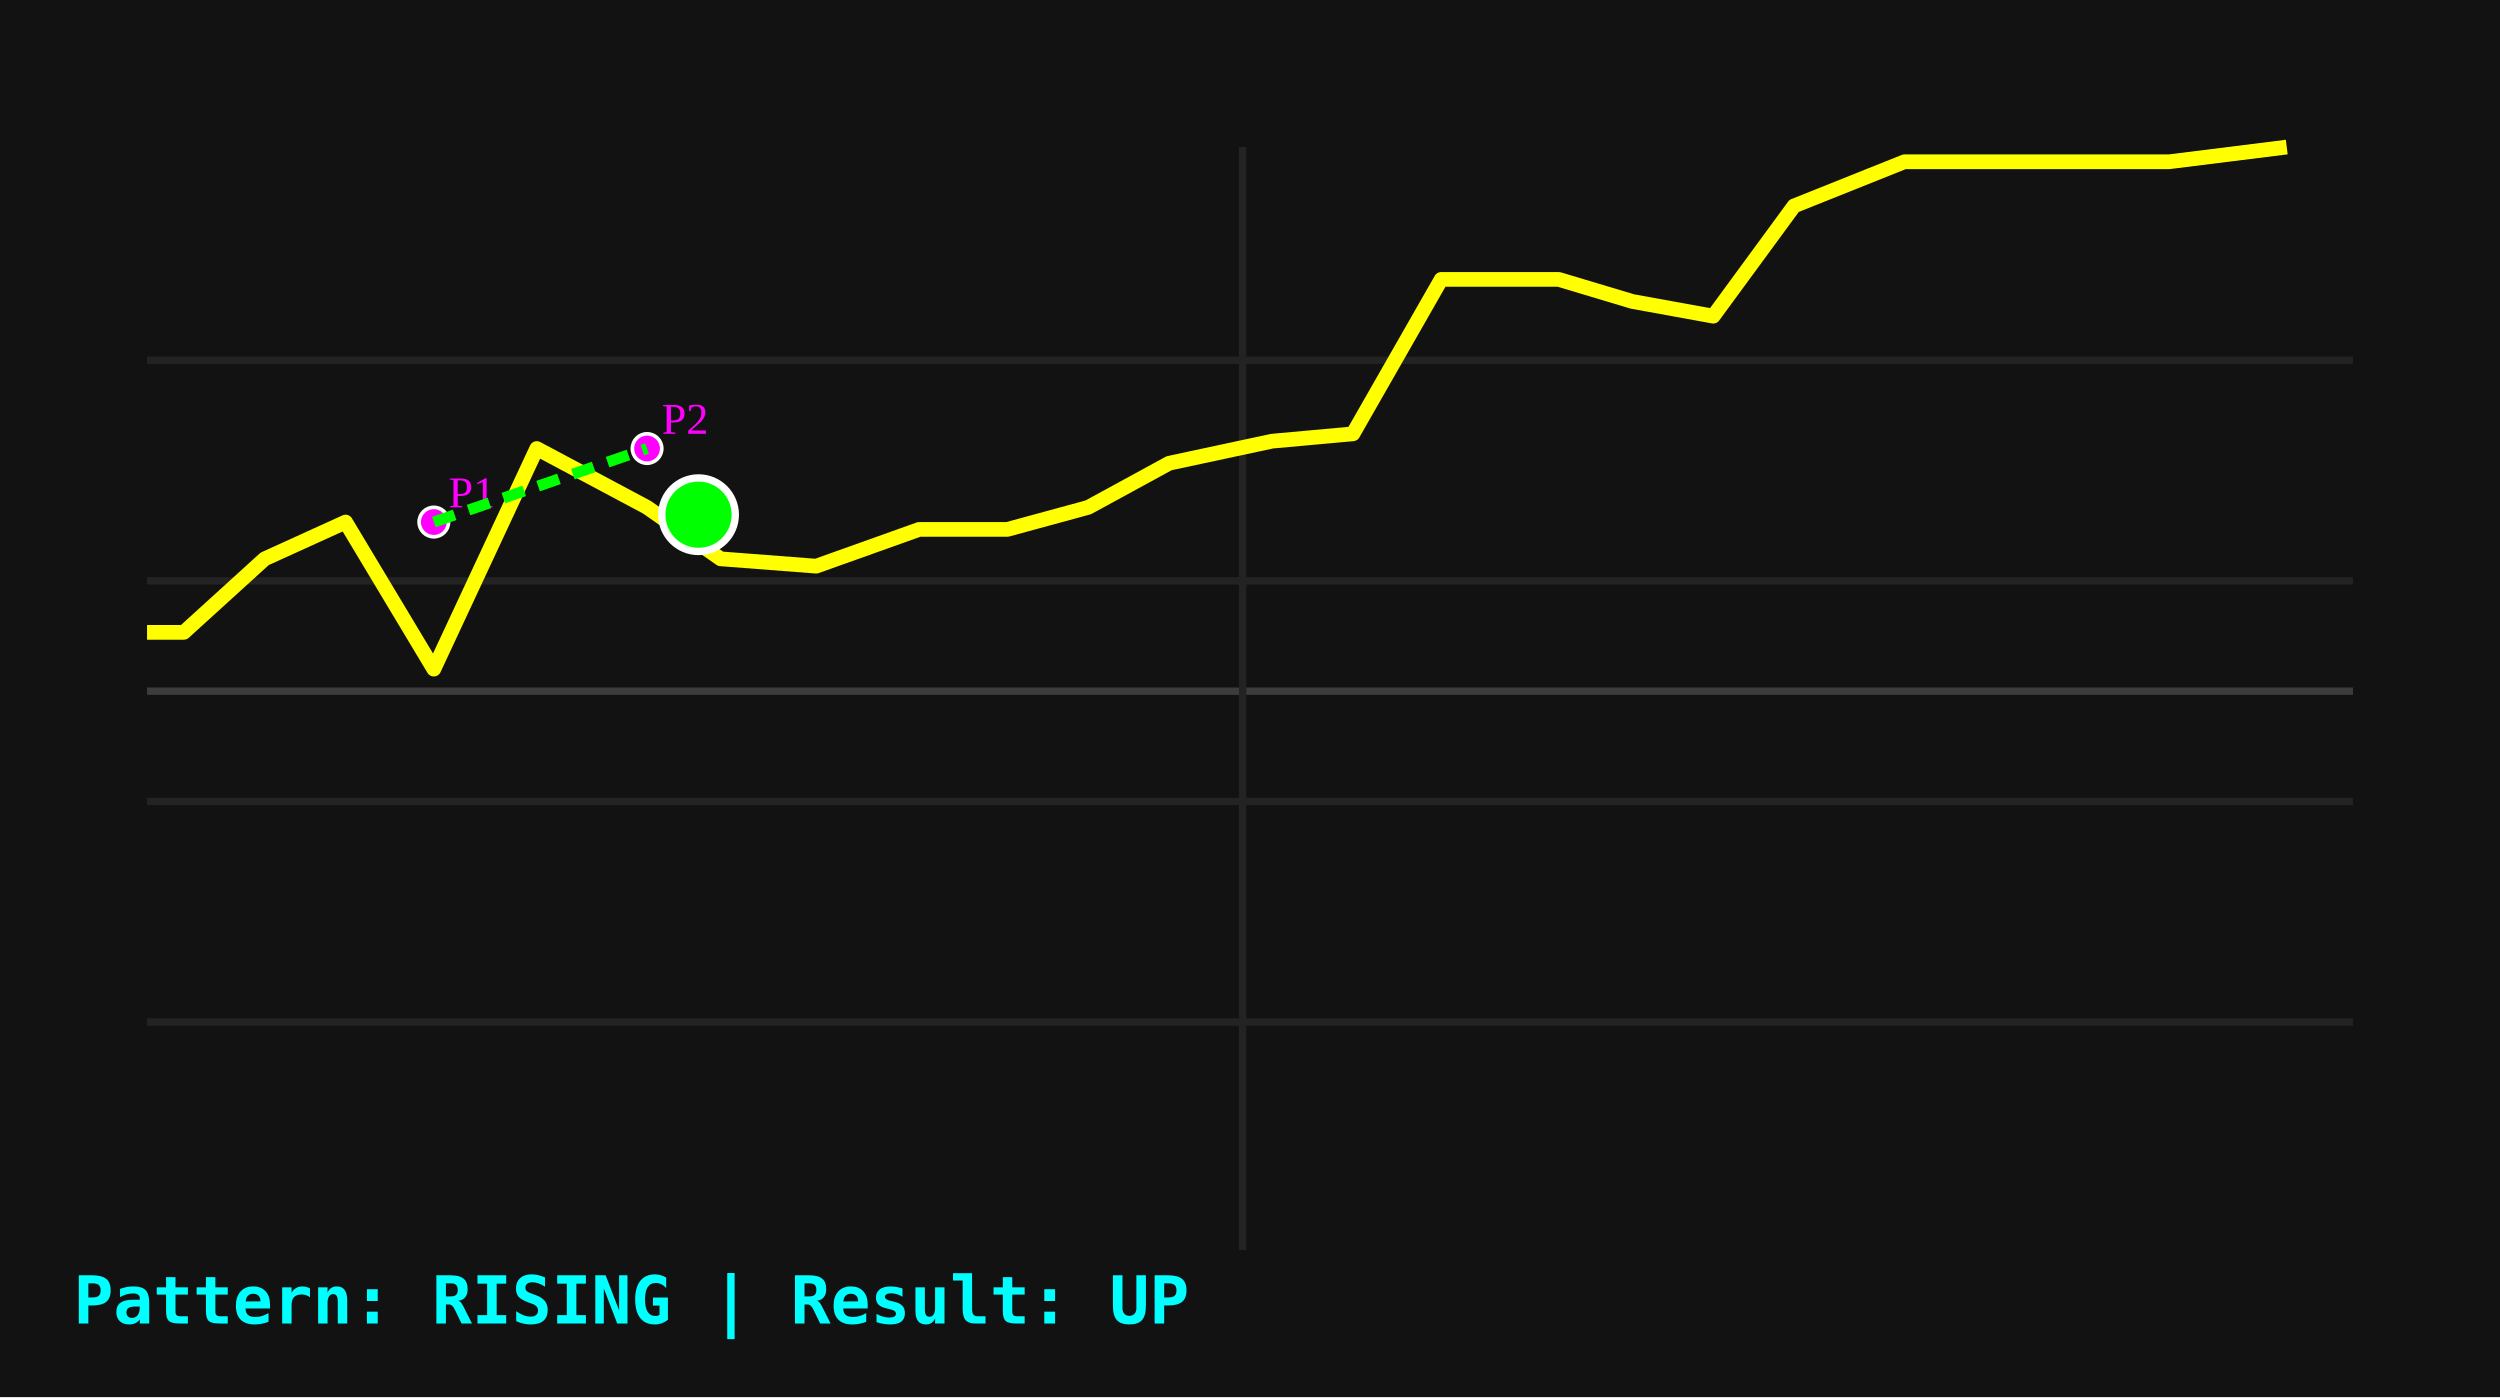
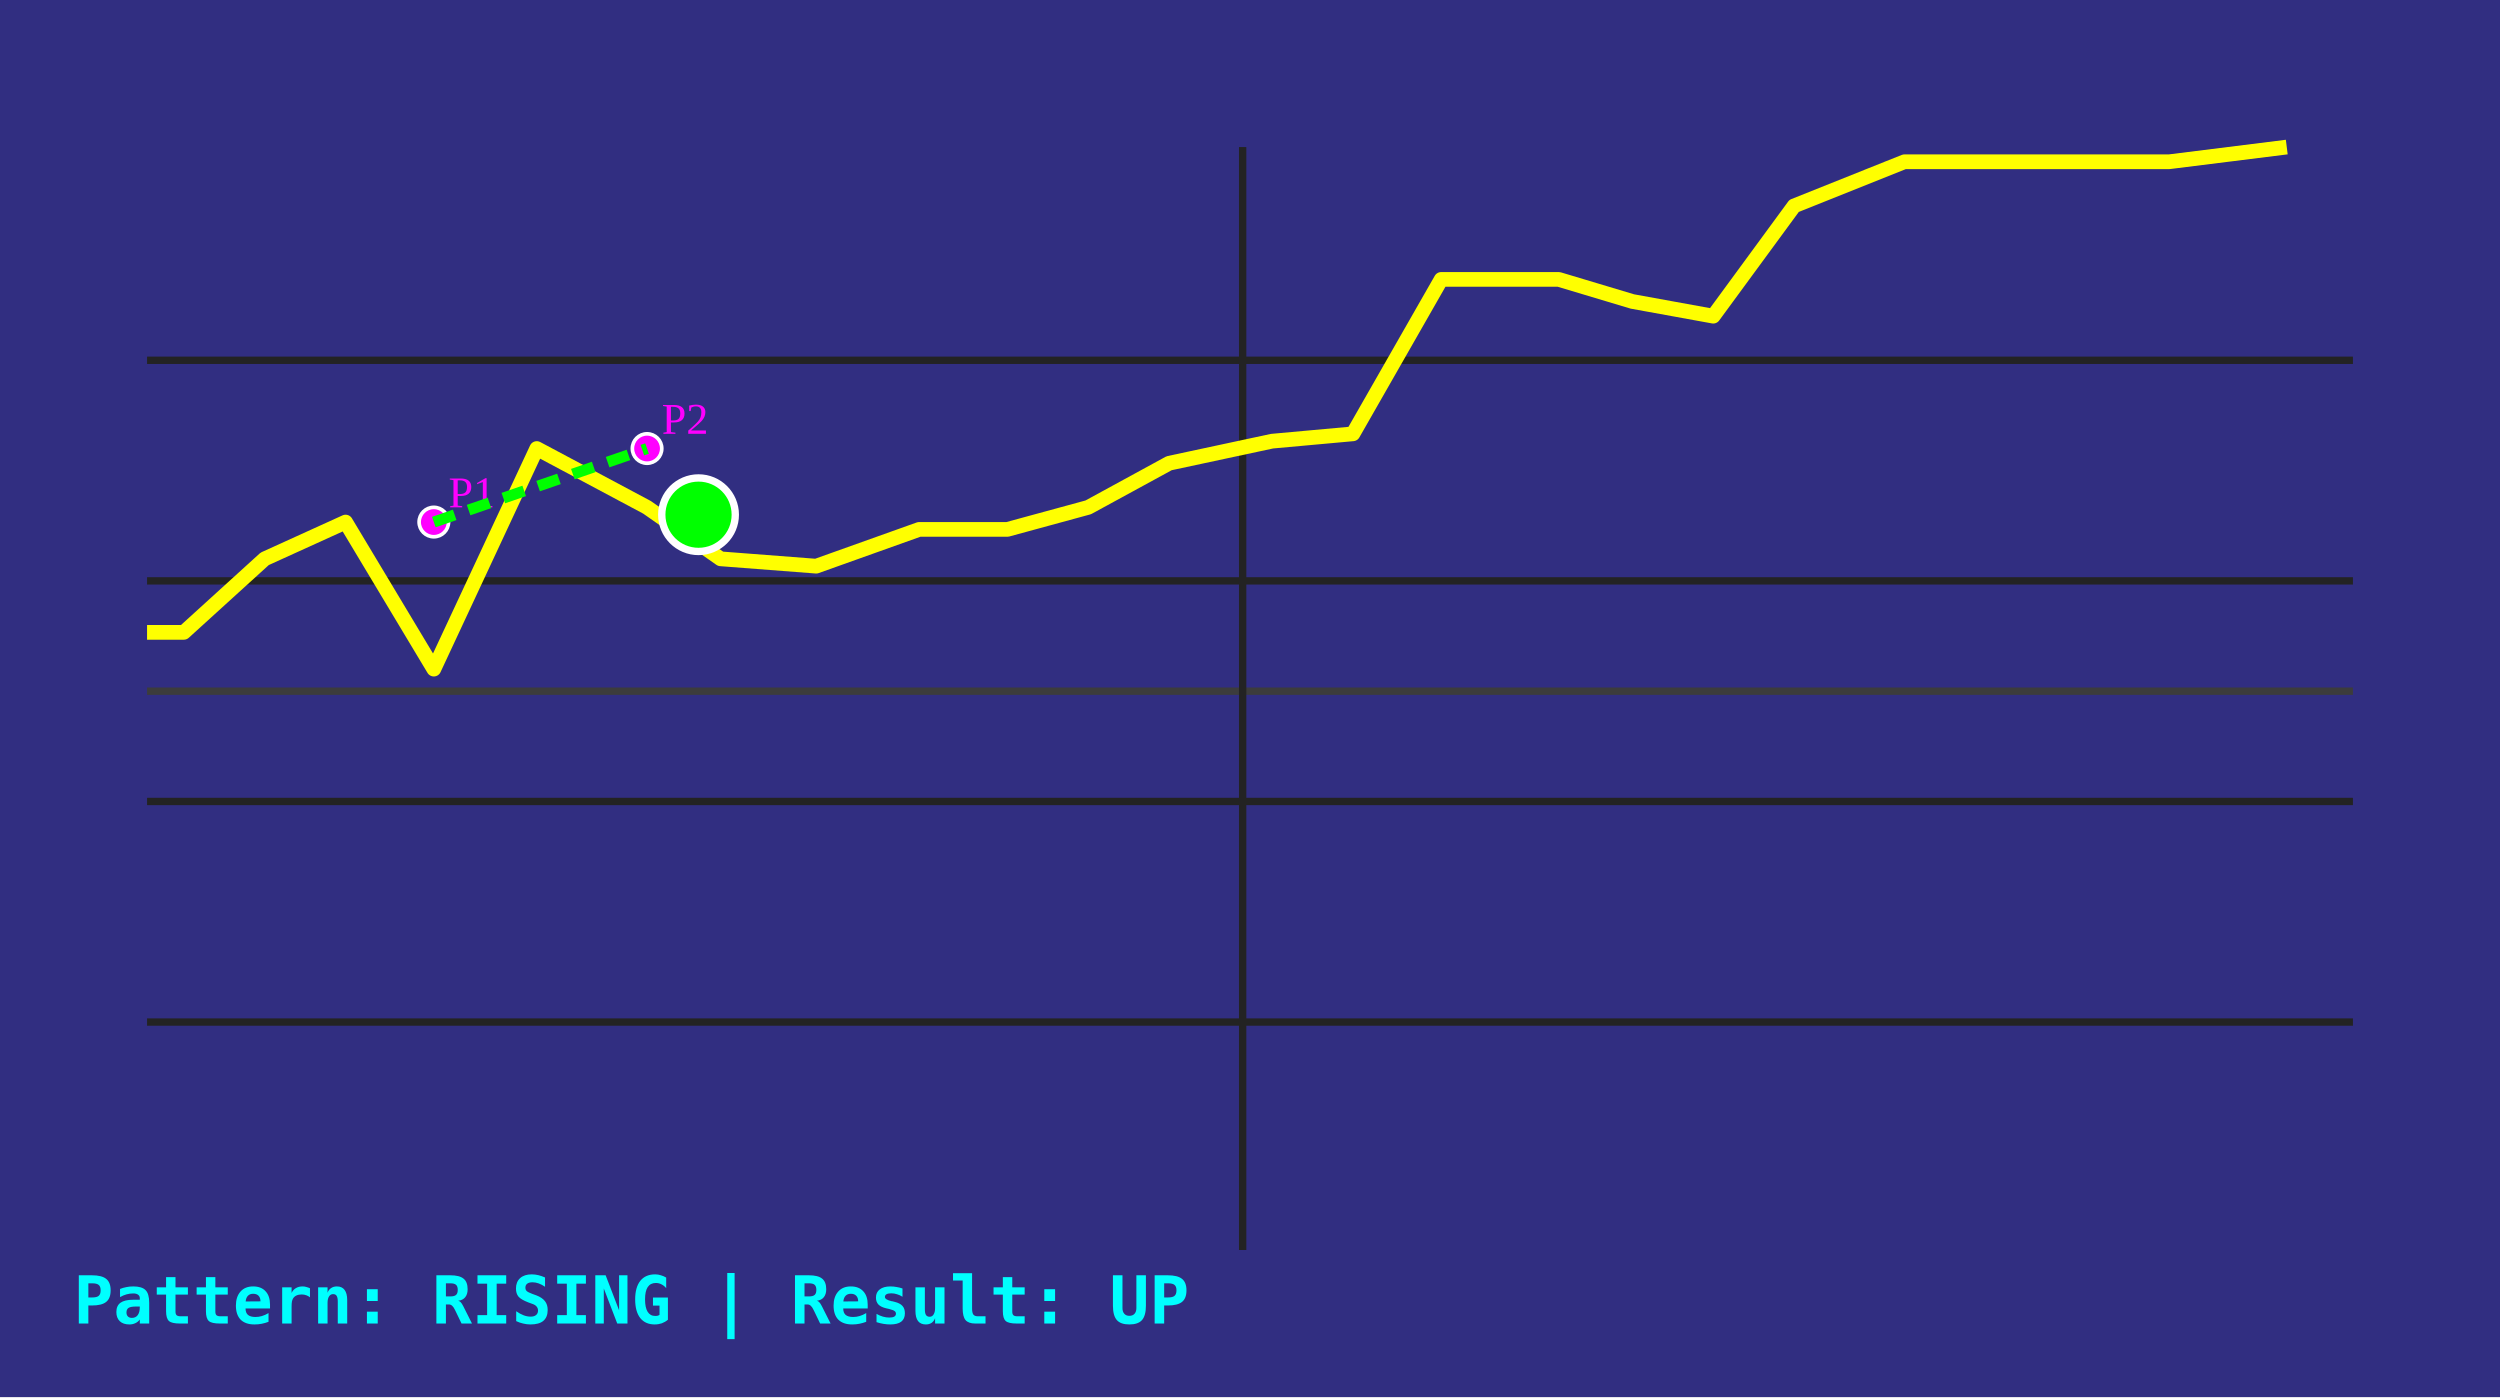
<svg xmlns="http://www.w3.org/2000/svg" width="340" height="190" style="overflow:visible">
  <style>.trade-dot:hover .dot-tip { opacity: 1 !important; } .trade-dot { cursor: crosshair; }</style>
-   <rect width="340" height="190" fill="#121212" />
+   <rect width="340" height="190" fill="#312e81" />
  <line x1="20" y1="139" x2="320" y2="139" stroke="#232323" stroke-width="1" />
  <line x1="20" y1="109" x2="320" y2="109" stroke="#232323" stroke-width="1" />
  <line x1="20" y1="94" x2="320" y2="94" stroke="#3C3C3C" stroke-width="1" />
  <line x1="20" y1="79" x2="320" y2="79" stroke="#232323" stroke-width="1" />
  <line x1="20" y1="49" x2="320" y2="49" stroke="#232323" stroke-width="1" />
  <line x1="169" y1="20" x2="169" y2="170" stroke="#232323" stroke-width="1" />
  <polyline points="20,86 25,86 36,76 47,71 59,91 73,61 88,69 98,76 111,77 125,72 137,72 148,69 159,63 173,60 184,59 196,38 212,38 222,41 233,43 244,28 259,22 274,22 285,22 295,22 311,20" fill="none" stroke="#FFFF00" stroke-width="2" stroke-linejoin="round" />
  <g class="trade-dot">
    <circle cx="95" cy="70" r="5" fill="#00FF00" stroke="#FFFFFF" stroke-width="1">
    </circle>
    <g class="dot-tip" id="tip_0" opacity="0" style="pointer-events:none">
      <rect x="99" y="42" width="110" height="14" rx="3" fill="#000000" fill-opacity="0.85" stroke="#00FF00" stroke-width="1" />
      <text x="103" y="52" font-size="9" fill="#00FF00" font-family="monospace">VolSnap: UP @ 66¢</text>
    </g>
  </g>
  <circle cx="59.0" cy="71.0" r="2" fill="#ff00ff" stroke="white" stroke-width="0.5" />
  <text x="61.0" y="69.0" font-size="6" fill="#ff00ff">P1</text>
  <circle cx="88.0" cy="61.0" r="2" fill="#ff00ff" stroke="white" stroke-width="0.5" />
  <text x="90.0" y="59.0" font-size="6" fill="#ff00ff">P2</text>
  <line x1="59.0" y1="71.0" x2="88.0" y2="61.0" stroke="#00ff00" stroke-width="1.5" stroke-dasharray="3,2" />
  <text x="10" y="180" font-family="monospace" font-size="9" fill="cyan" font-weight="bold">Pattern: RISING | Result: UP</text>
</svg>
